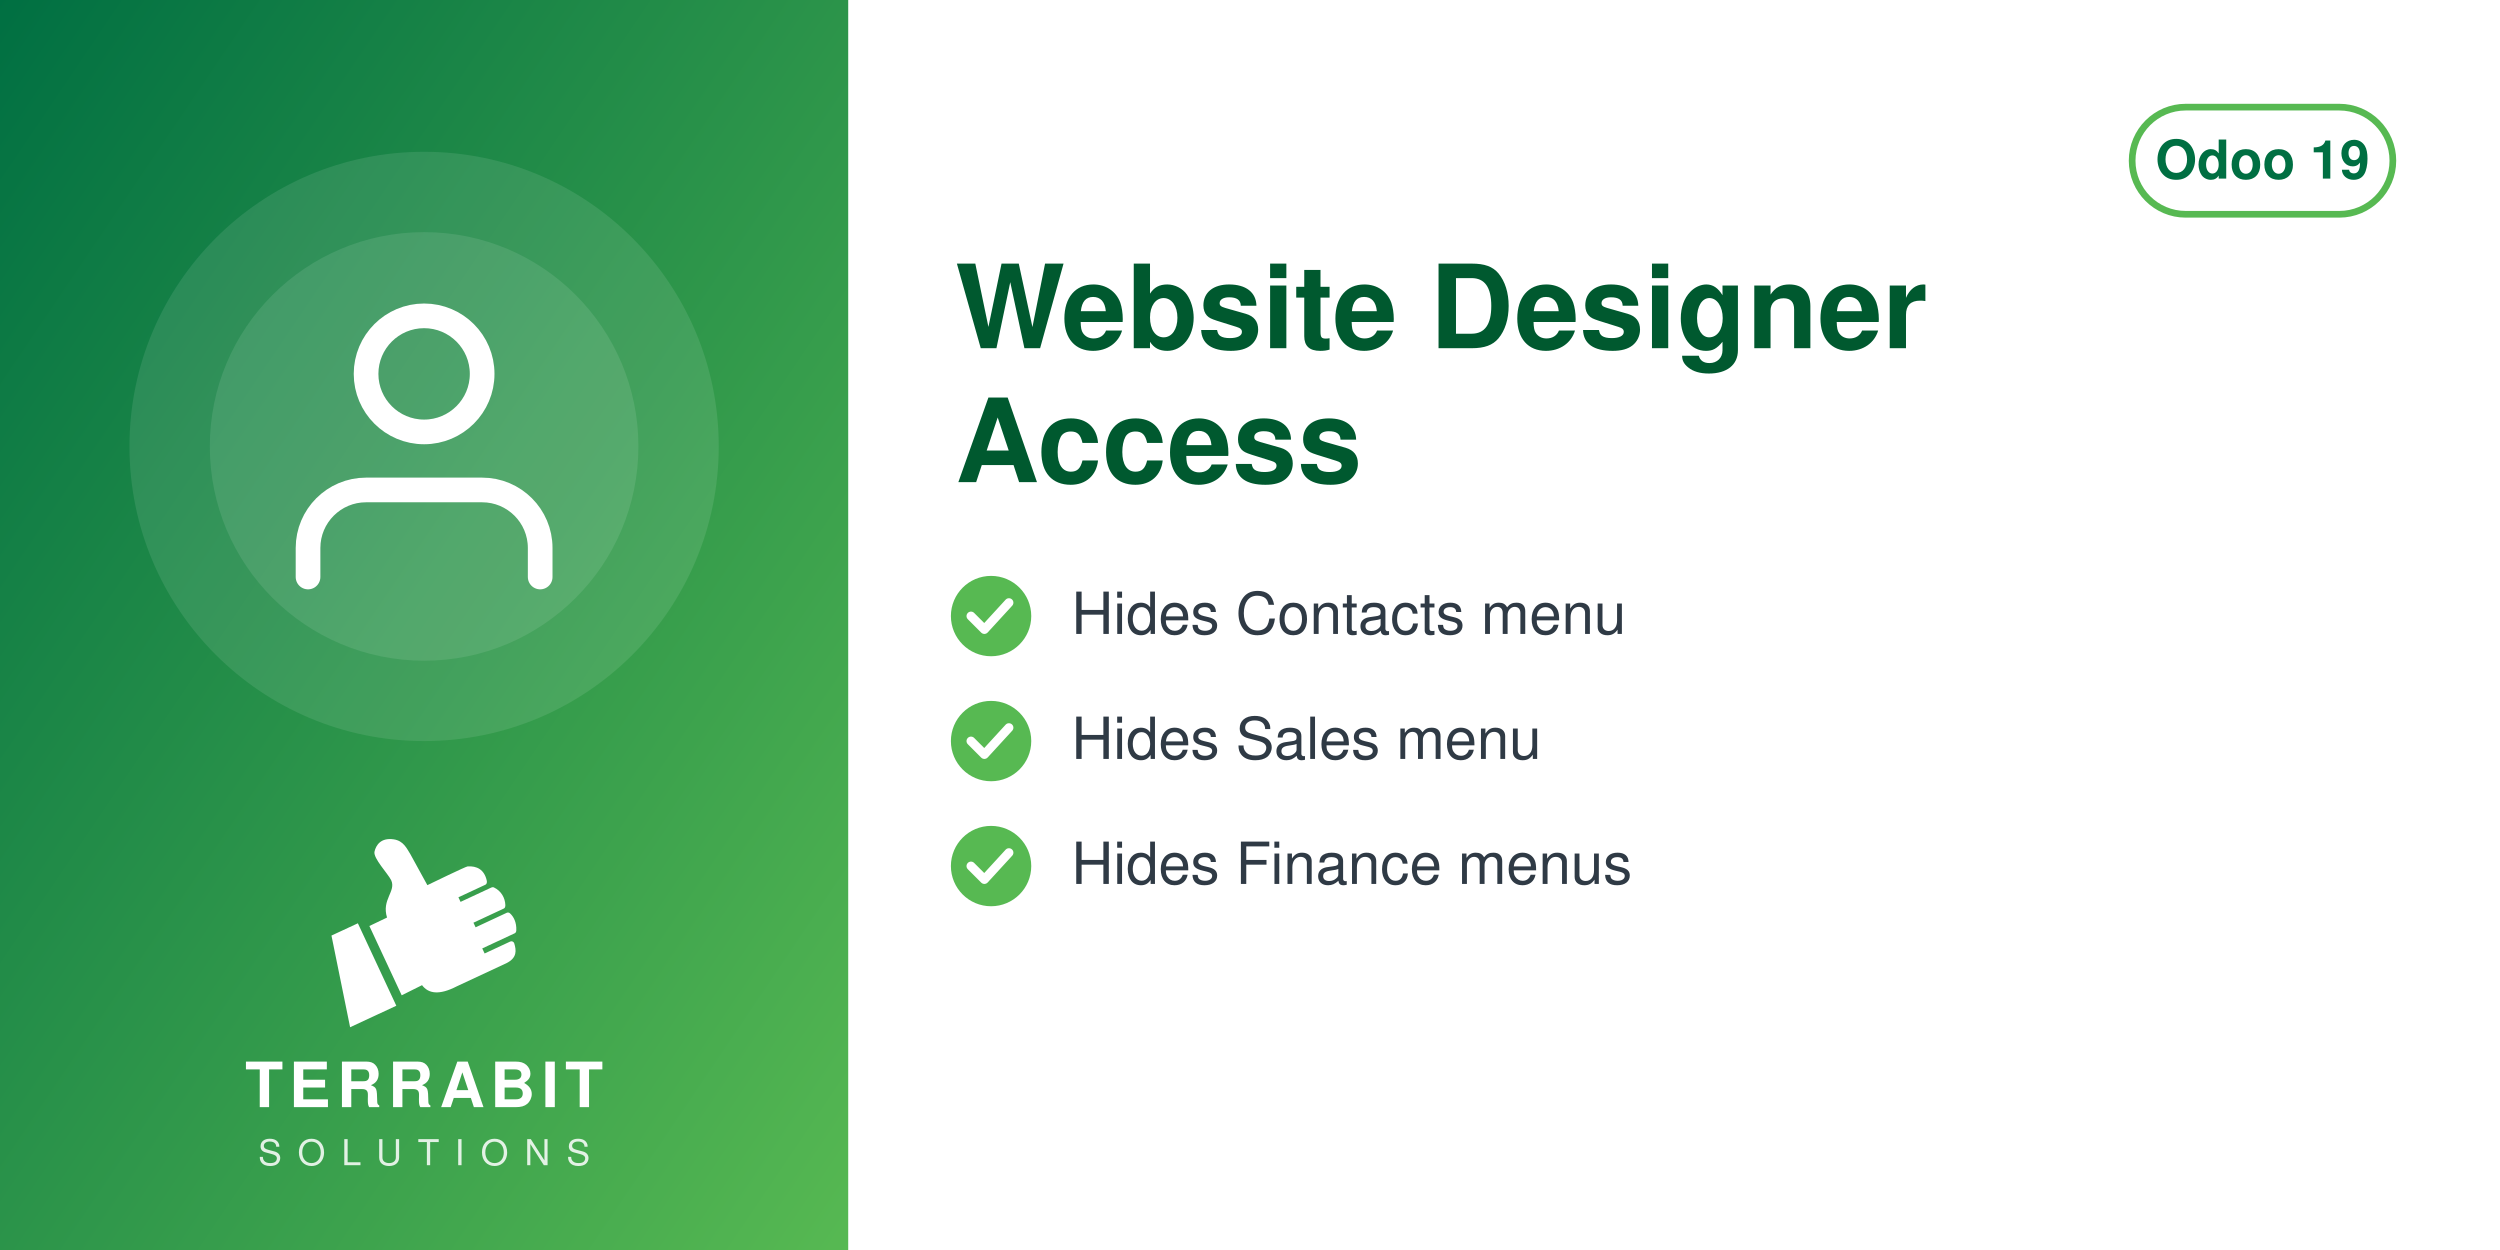
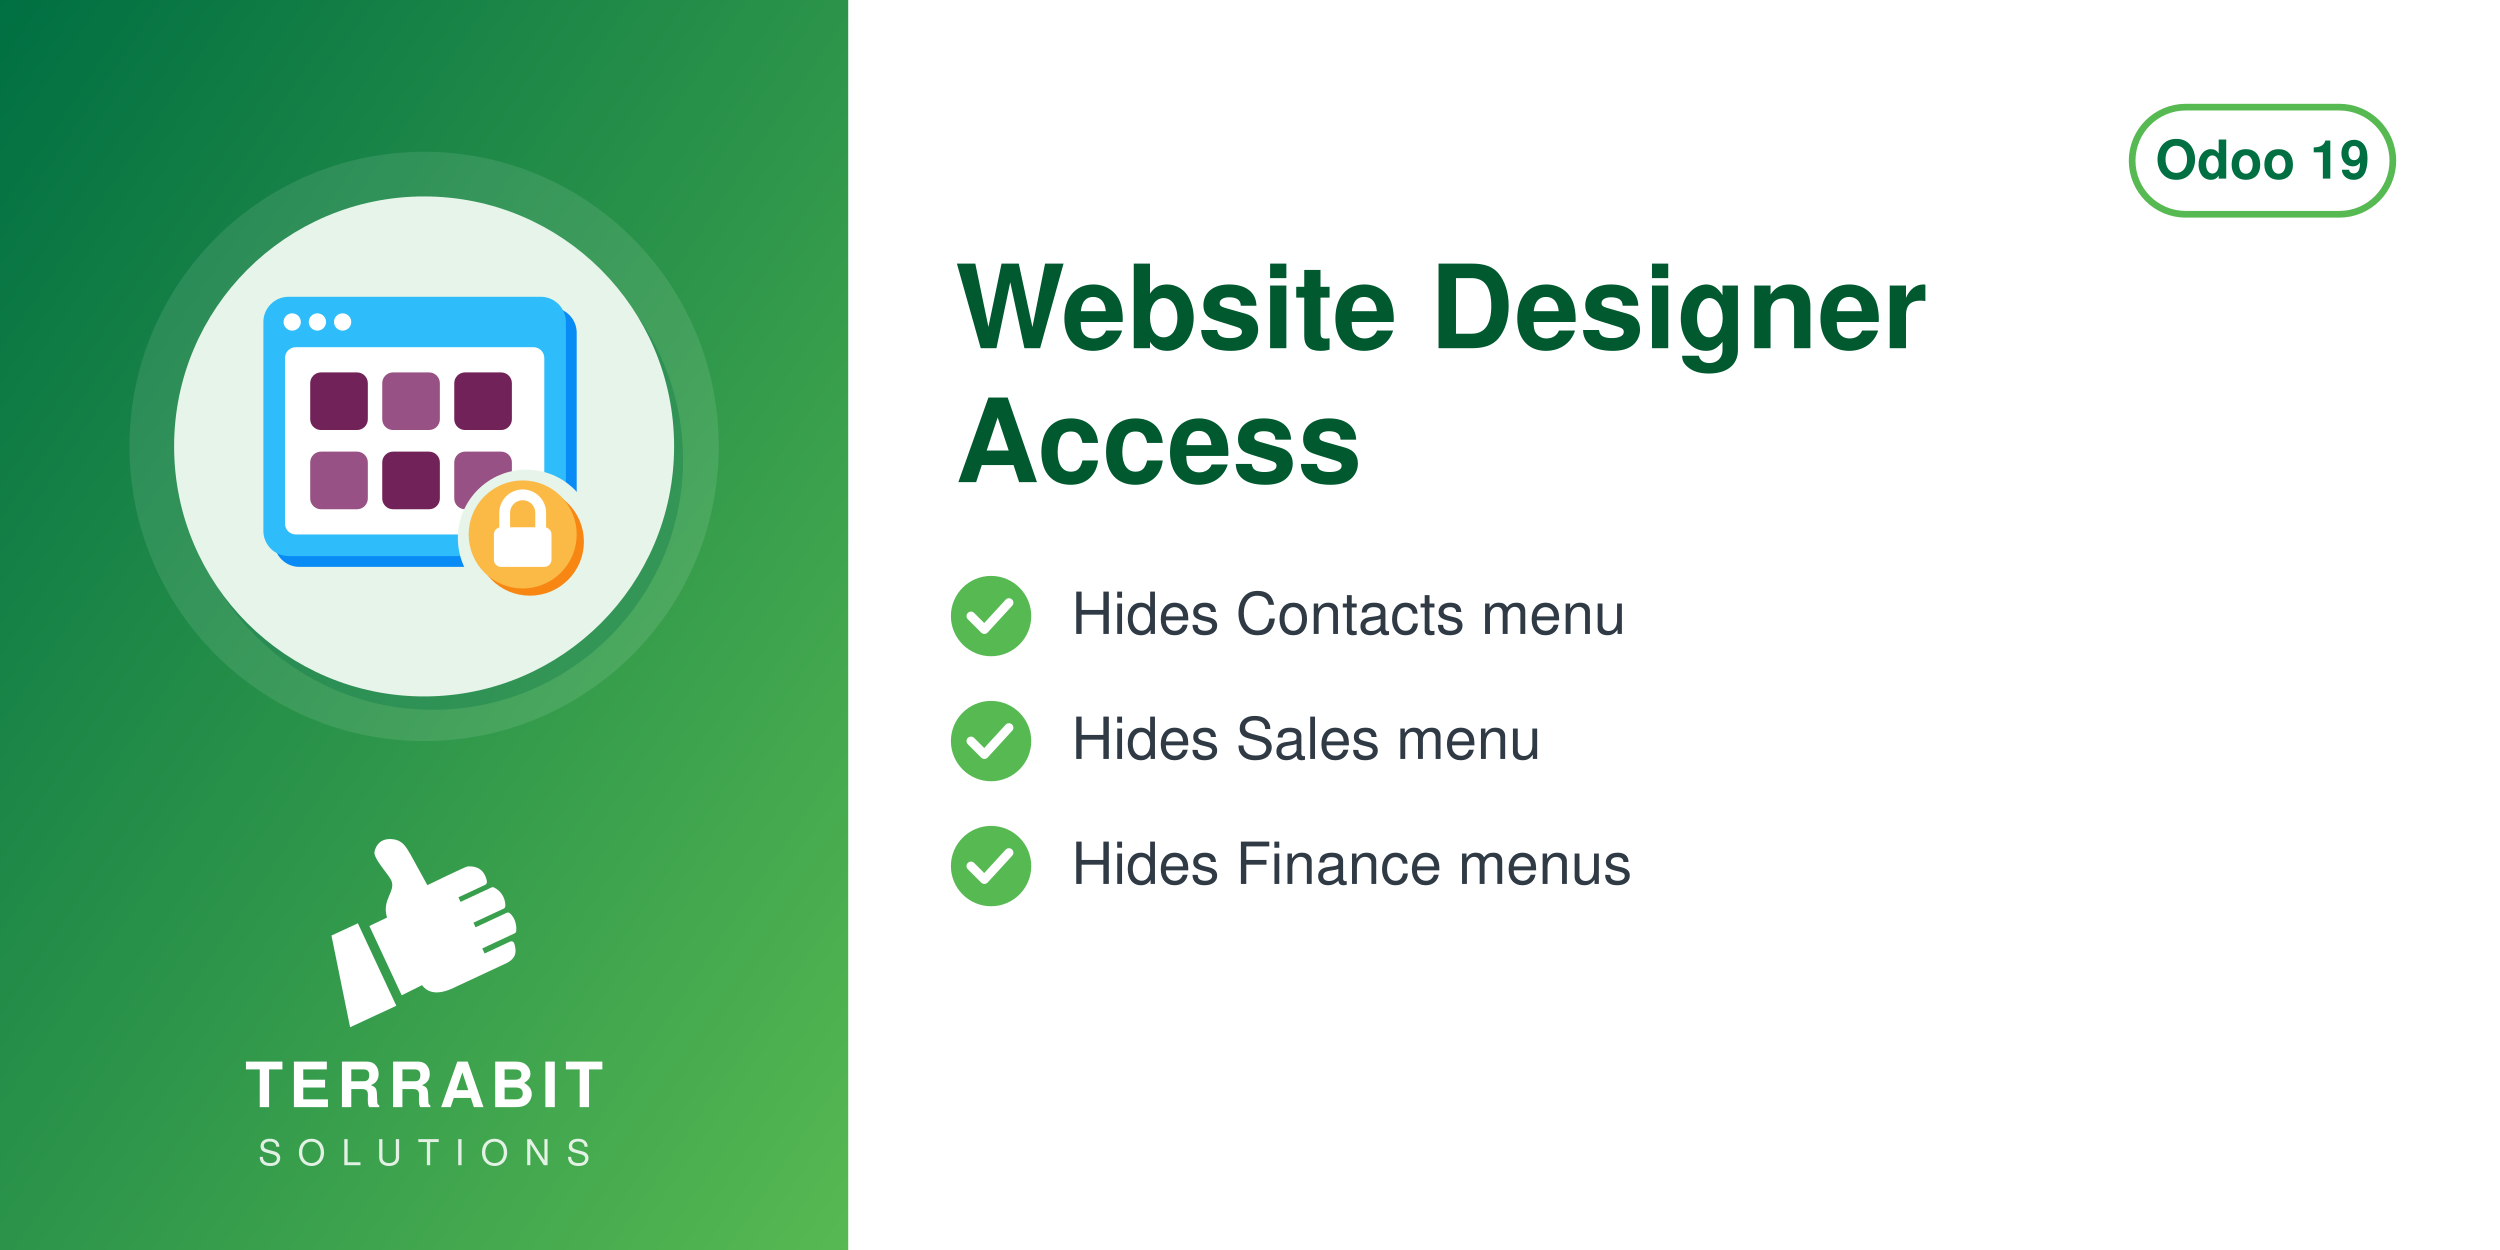
<svg xmlns="http://www.w3.org/2000/svg" width="560" height="280" viewBox="0 0 560 280">
  <defs>
    <linearGradient id="g" x1="0" y1="0" x2="1" y2="1">
      <stop offset="0" stop-color="#006F42" />
      <stop offset="1" stop-color="#57B952" />
    </linearGradient>
  </defs>
  <rect width="560" height="280" fill="#FFFFFF" />
  <rect width="190" height="280" fill="url(#g)" />
  <circle cx="95.0" cy="100" r="66" fill="white" opacity="0.10" />
-   <circle cx="95.0" cy="100" r="48" fill="white" opacity="0.10" />
-   <svg x="56.0" y="61.0" width="78" height="78" viewBox="0 0 24 24">
-     <g fill="none" stroke="white" stroke-width="1.7" stroke-linecap="round" stroke-linejoin="round">
-       <path d="M20 21v-2a4 4 0 0 0-4-4H8a4 4 0 0 0-4 4v2" />
-       <circle cx="12" cy="7" r="4" />
+   <circle cx="97.0" cy="103" r="56" fill="#006F42" opacity="0.30" />
+   <circle cx="95.0" cy="100" r="56" fill="#E6F4EA" />
+   <svg x="54.0" y="59.0" width="82" height="82" viewBox="0 0 100 100" preserveAspectRatio="xMidYMid meet">
+     <g transform="translate(2.16,-0.72) scale(0.9838)">
+       <defs>
+         <mask id="mi-cut" maskUnits="userSpaceOnUse" x="-20" y="-20" width="140" height="140">
+           <rect x="-20" y="-20" width="140" height="140" fill="#fff" />
+           <circle cx="77" cy="77" r="19" fill="#000" />
+         </mask>
+       </defs>
+       <g mask="url(#mi-cut)">
+         <g transform="translate(3,3)" fill="#088BF5">
+           <rect x="4" y="10" width="84" height="72" rx="7" />
+         </g>
+         <g fill="#2EBCFA">
+           <rect x="4" y="10" width="84" height="72" rx="7" />
+         </g>
+         <rect x="10" y="24" width="72" height="52" rx="3" fill="#FFFFFF" />
+         <g fill="#FFFFFF">
+           <circle cx="12" cy="17" r="2.4" />
+           <circle cx="19" cy="17" r="2.4" />
+           <circle cx="26" cy="17" r="2.4" />
+         </g>
+         <rect x="17" y="31" width="16" height="16" rx="3" fill="#712258" />
+         <rect x="37" y="31" width="16" height="16" rx="3" fill="#985184" />
+         <rect x="57" y="31" width="16" height="16" rx="3" fill="#712258" />
+         <rect x="17" y="53" width="16" height="16" rx="3" fill="#985184" />
+         <rect x="37" y="53" width="16" height="16" rx="3" fill="#712258" />
+         <rect x="57" y="53" width="16" height="16" rx="3" fill="#985184" />
+       </g>
+       <circle cx="78" cy="78" r="15" fill="#F78613" />
+       <circle cx="76" cy="76" r="15" fill="#FBB945" />
+       <path d="M71,74 v-4 a5,5 0 0 1 10,0 v4" fill="none" stroke="#FFFFFF" stroke-width="3" stroke-linecap="round" stroke-linejoin="round" />
+       <rect x="68" y="74" width="16" height="11" rx="2" fill="#FFFFFF" />
    </g>
  </svg>
  <svg x="72.0" y="186" width="46" height="46" viewBox="4045 2535 3400 3400" preserveAspectRatio="xMidYMid meet">
    <path fill="#FFFFFF" d="M4648.32 4073.59l636.59 1365.17 -765.09 355.96 -308.63 -1517.87 437.13 -203.26zm725.61 1192.32l336.75 -167.88c105.65,140.85 282.69,170.72 576.82,18.8l819.92 -382.33c181.4,-90.13 164.26,-214.57 130.07,-328.43 -4.28,-14.25 -13.68,-24.81 -27.34,-30.7 -13.67,-5.89 -27.61,-5.11 -41.09,1.18l-422.32 196.93 -39.04 -83.72 538.07 -250.91c16.64,-7.76 24.7,-27.69 25.58,-46.04 6.48,-134.33 -44.36,-230.89 -105.84,-285.23 -15.2,-13.44 -35.71,-15.59 -54.12,-7l-513.92 239.64 -35.6 -76.34 506.31 -236.1c17.69,-8.25 22.52,-36.93 21.83,-56.45 -4.1,-117.31 -67.62,-232.74 -187.72,-290.66 -13.94,-6.72 -28.64,-6.36 -42.69,0.19l-511.21 238.38 -35.37 -75.86 448.98 -209.36c20.44,-9.53 25.81,-42.28 21.02,-64.32 -41.02,-189.07 -167.92,-247.8 -318.14,-237.87 -29.39,1.94 -589.86,273.16 -665.95,310.54l-281.84 -513.57c-59.06,-93.13 -112.7,-221.7 -276.47,-245.13 -211.24,-30.22 -291.56,94.38 -316.89,203.13 -25.32,108.75 223.84,365.99 276.05,473.69 85.52,184.27 -161.86,318.11 -68.41,617.99l-292.54 139.94 535.09 1147.51z" />
  </svg>
  <text x="95.0" y="248" text-anchor="middle" font-family="Helvetica,Arial,sans-serif" font-size="14" font-weight="800" letter-spacing="1.4" fill="white">TERRABIT</text>
  <text x="95.0" y="261" text-anchor="middle" font-family="Helvetica,Arial,sans-serif" font-size="8" font-weight="500" letter-spacing="3.6" fill="white" opacity="0.85">SOLUTIONS</text>
  <g>
    <rect x="477.6" y="24" width="58.4" height="24" rx="12" fill="none" stroke="#57B952" stroke-width="1.5" />
    <text x="506.8" y="40" text-anchor="middle" font-family="Helvetica,Arial,sans-serif" font-size="12" font-weight="700" fill="#006F42">Odoo 19</text>
  </g>
  <text x="214" y="78" font-family="Helvetica,Arial,sans-serif" font-size="26" font-weight="700" fill="#00592F">Website Designer</text>
  <text x="214" y="108" font-family="Helvetica,Arial,sans-serif" font-size="26" font-weight="700" fill="#00592F">Access</text>
  <circle cx="222" cy="138" r="9" fill="#57B952" />
  <path d="M217.5 138 l3 3 l5.5 -6" fill="none" stroke="white" stroke-width="2" stroke-linecap="round" stroke-linejoin="round" />
  <text x="240" y="142" font-family="Helvetica,Arial,sans-serif" font-size="13" fill="#2F3A45">Hides Contacts menu</text>
  <circle cx="222" cy="166" r="9" fill="#57B952" />
  <path d="M217.5 166 l3 3 l5.5 -6" fill="none" stroke="white" stroke-width="2" stroke-linecap="round" stroke-linejoin="round" />
  <text x="240" y="170" font-family="Helvetica,Arial,sans-serif" font-size="13" fill="#2F3A45">Hides Sales menu</text>
  <circle cx="222" cy="194" r="9" fill="#57B952" />
  <path d="M217.5 194 l3 3 l5.5 -6" fill="none" stroke="white" stroke-width="2" stroke-linecap="round" stroke-linejoin="round" />
  <text x="240" y="198" font-family="Helvetica,Arial,sans-serif" font-size="13" fill="#2F3A45">Hides Finance menus</text>
</svg>
